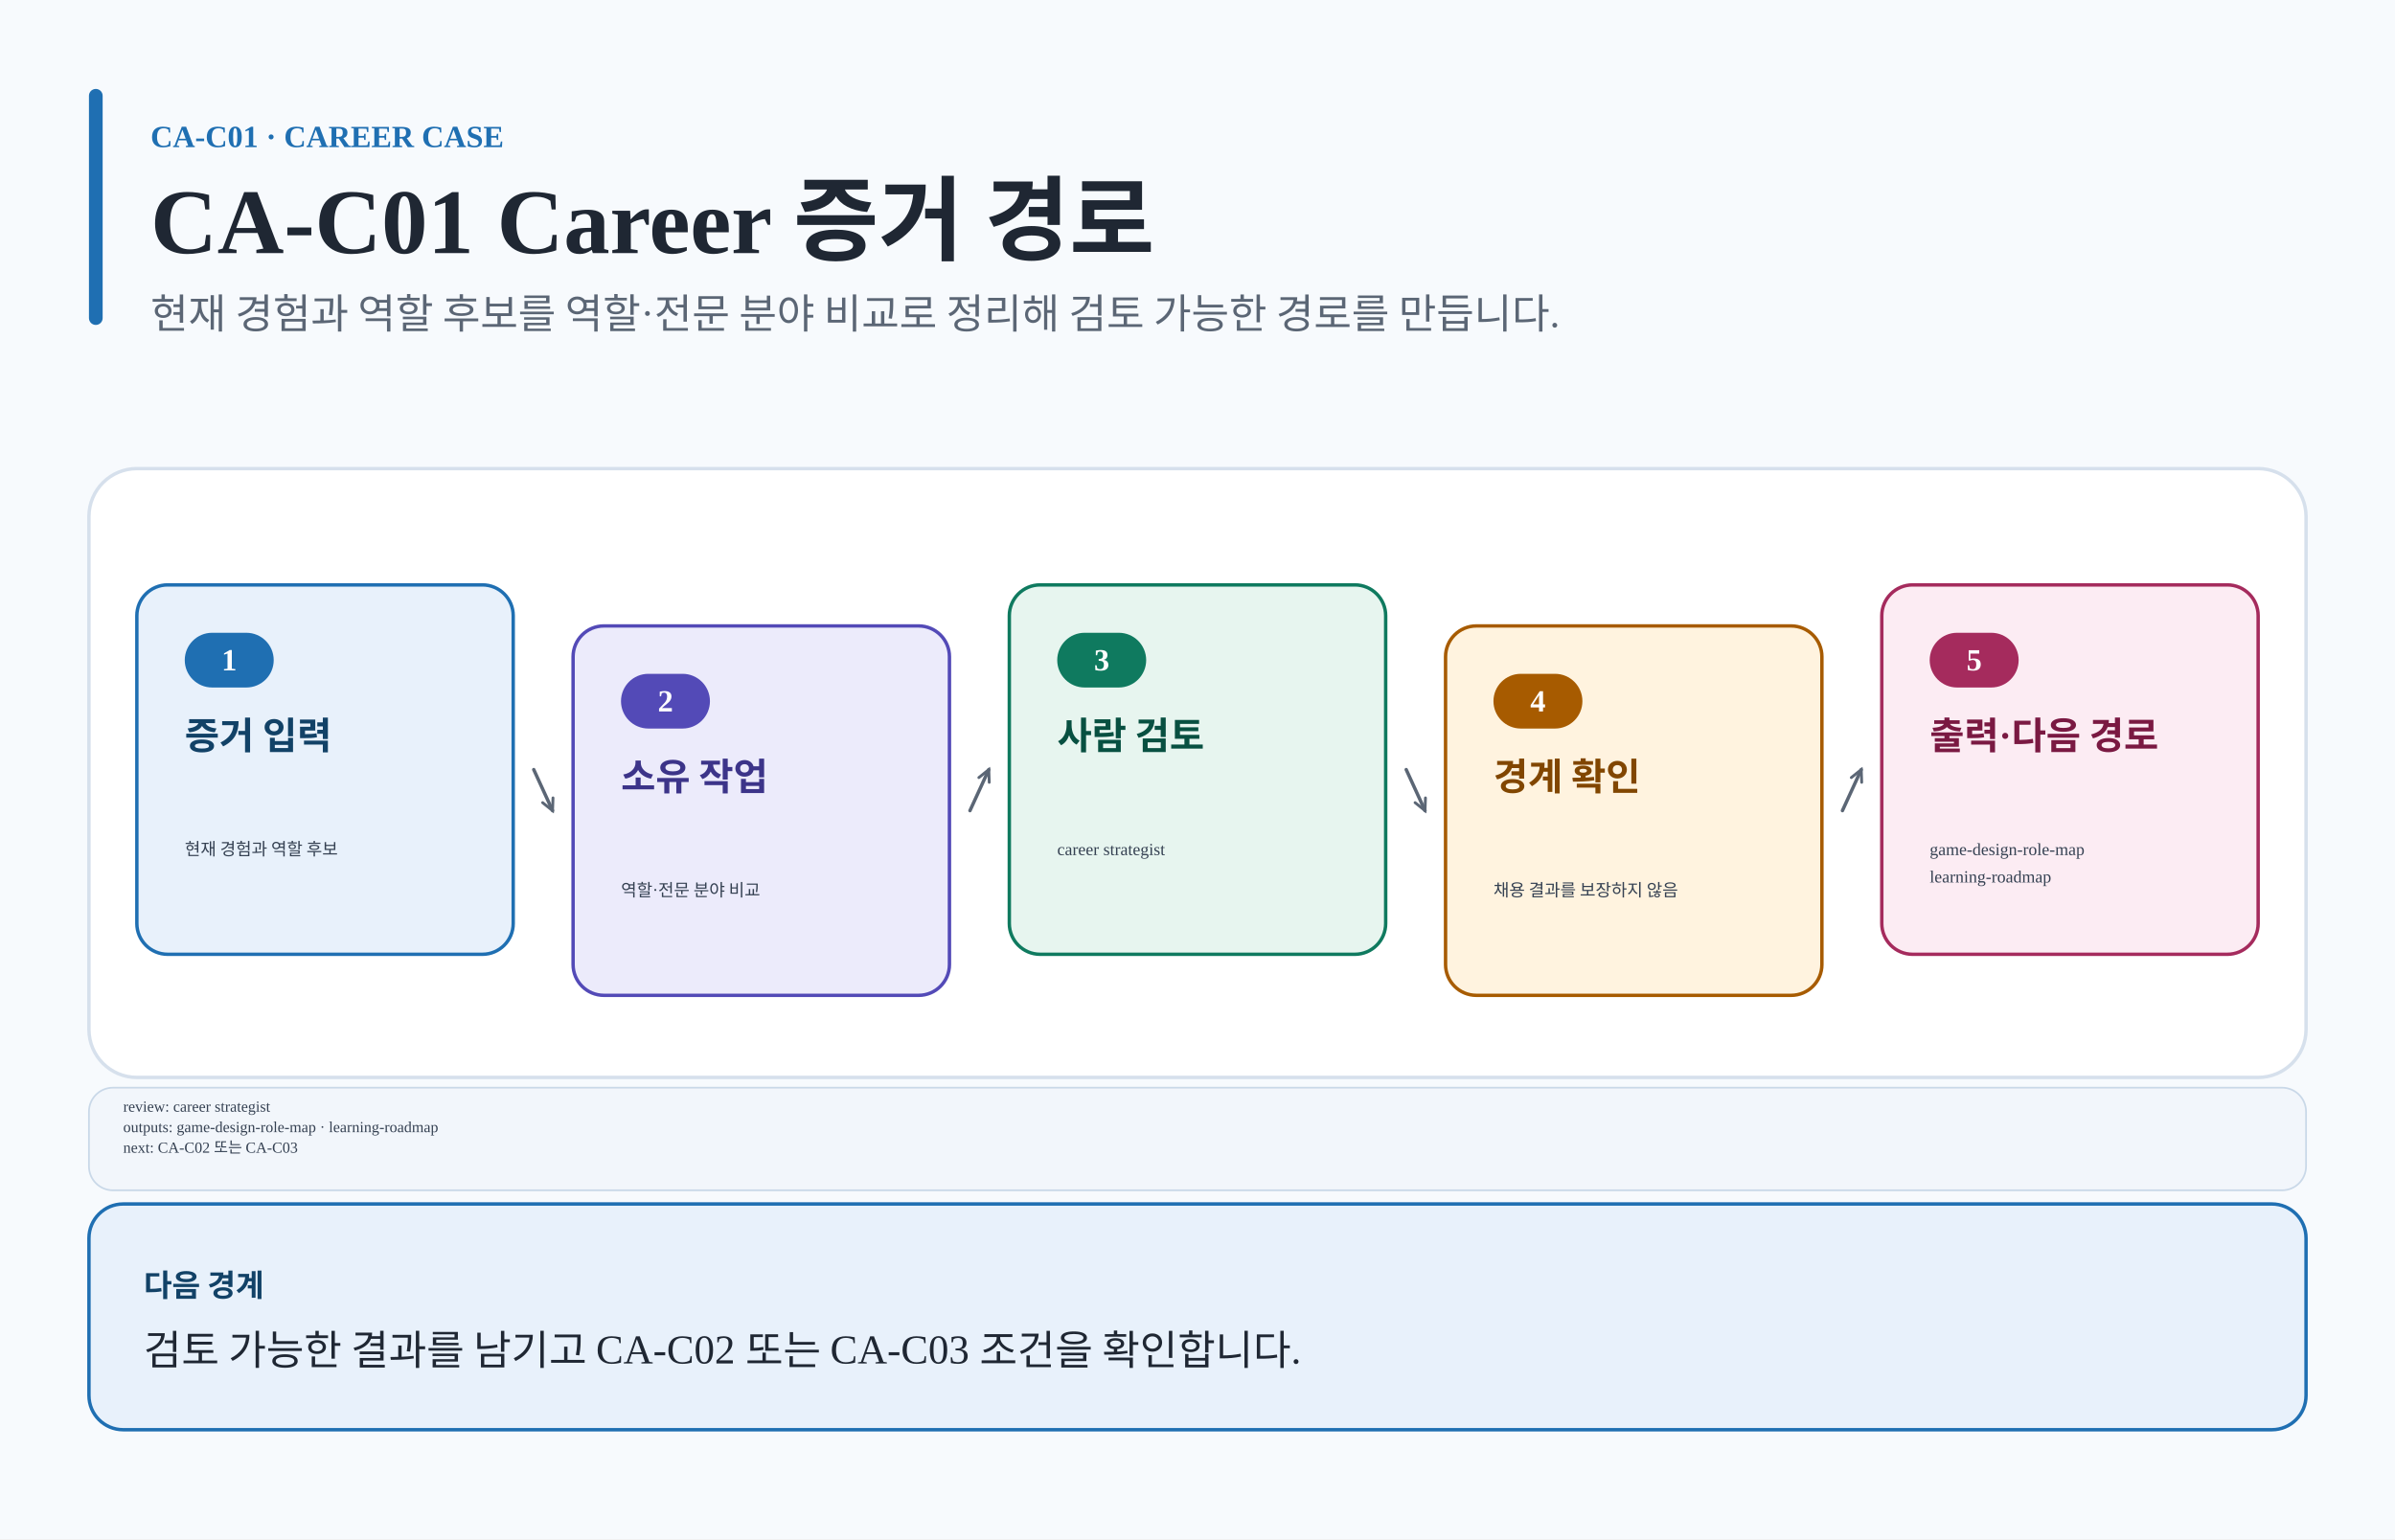
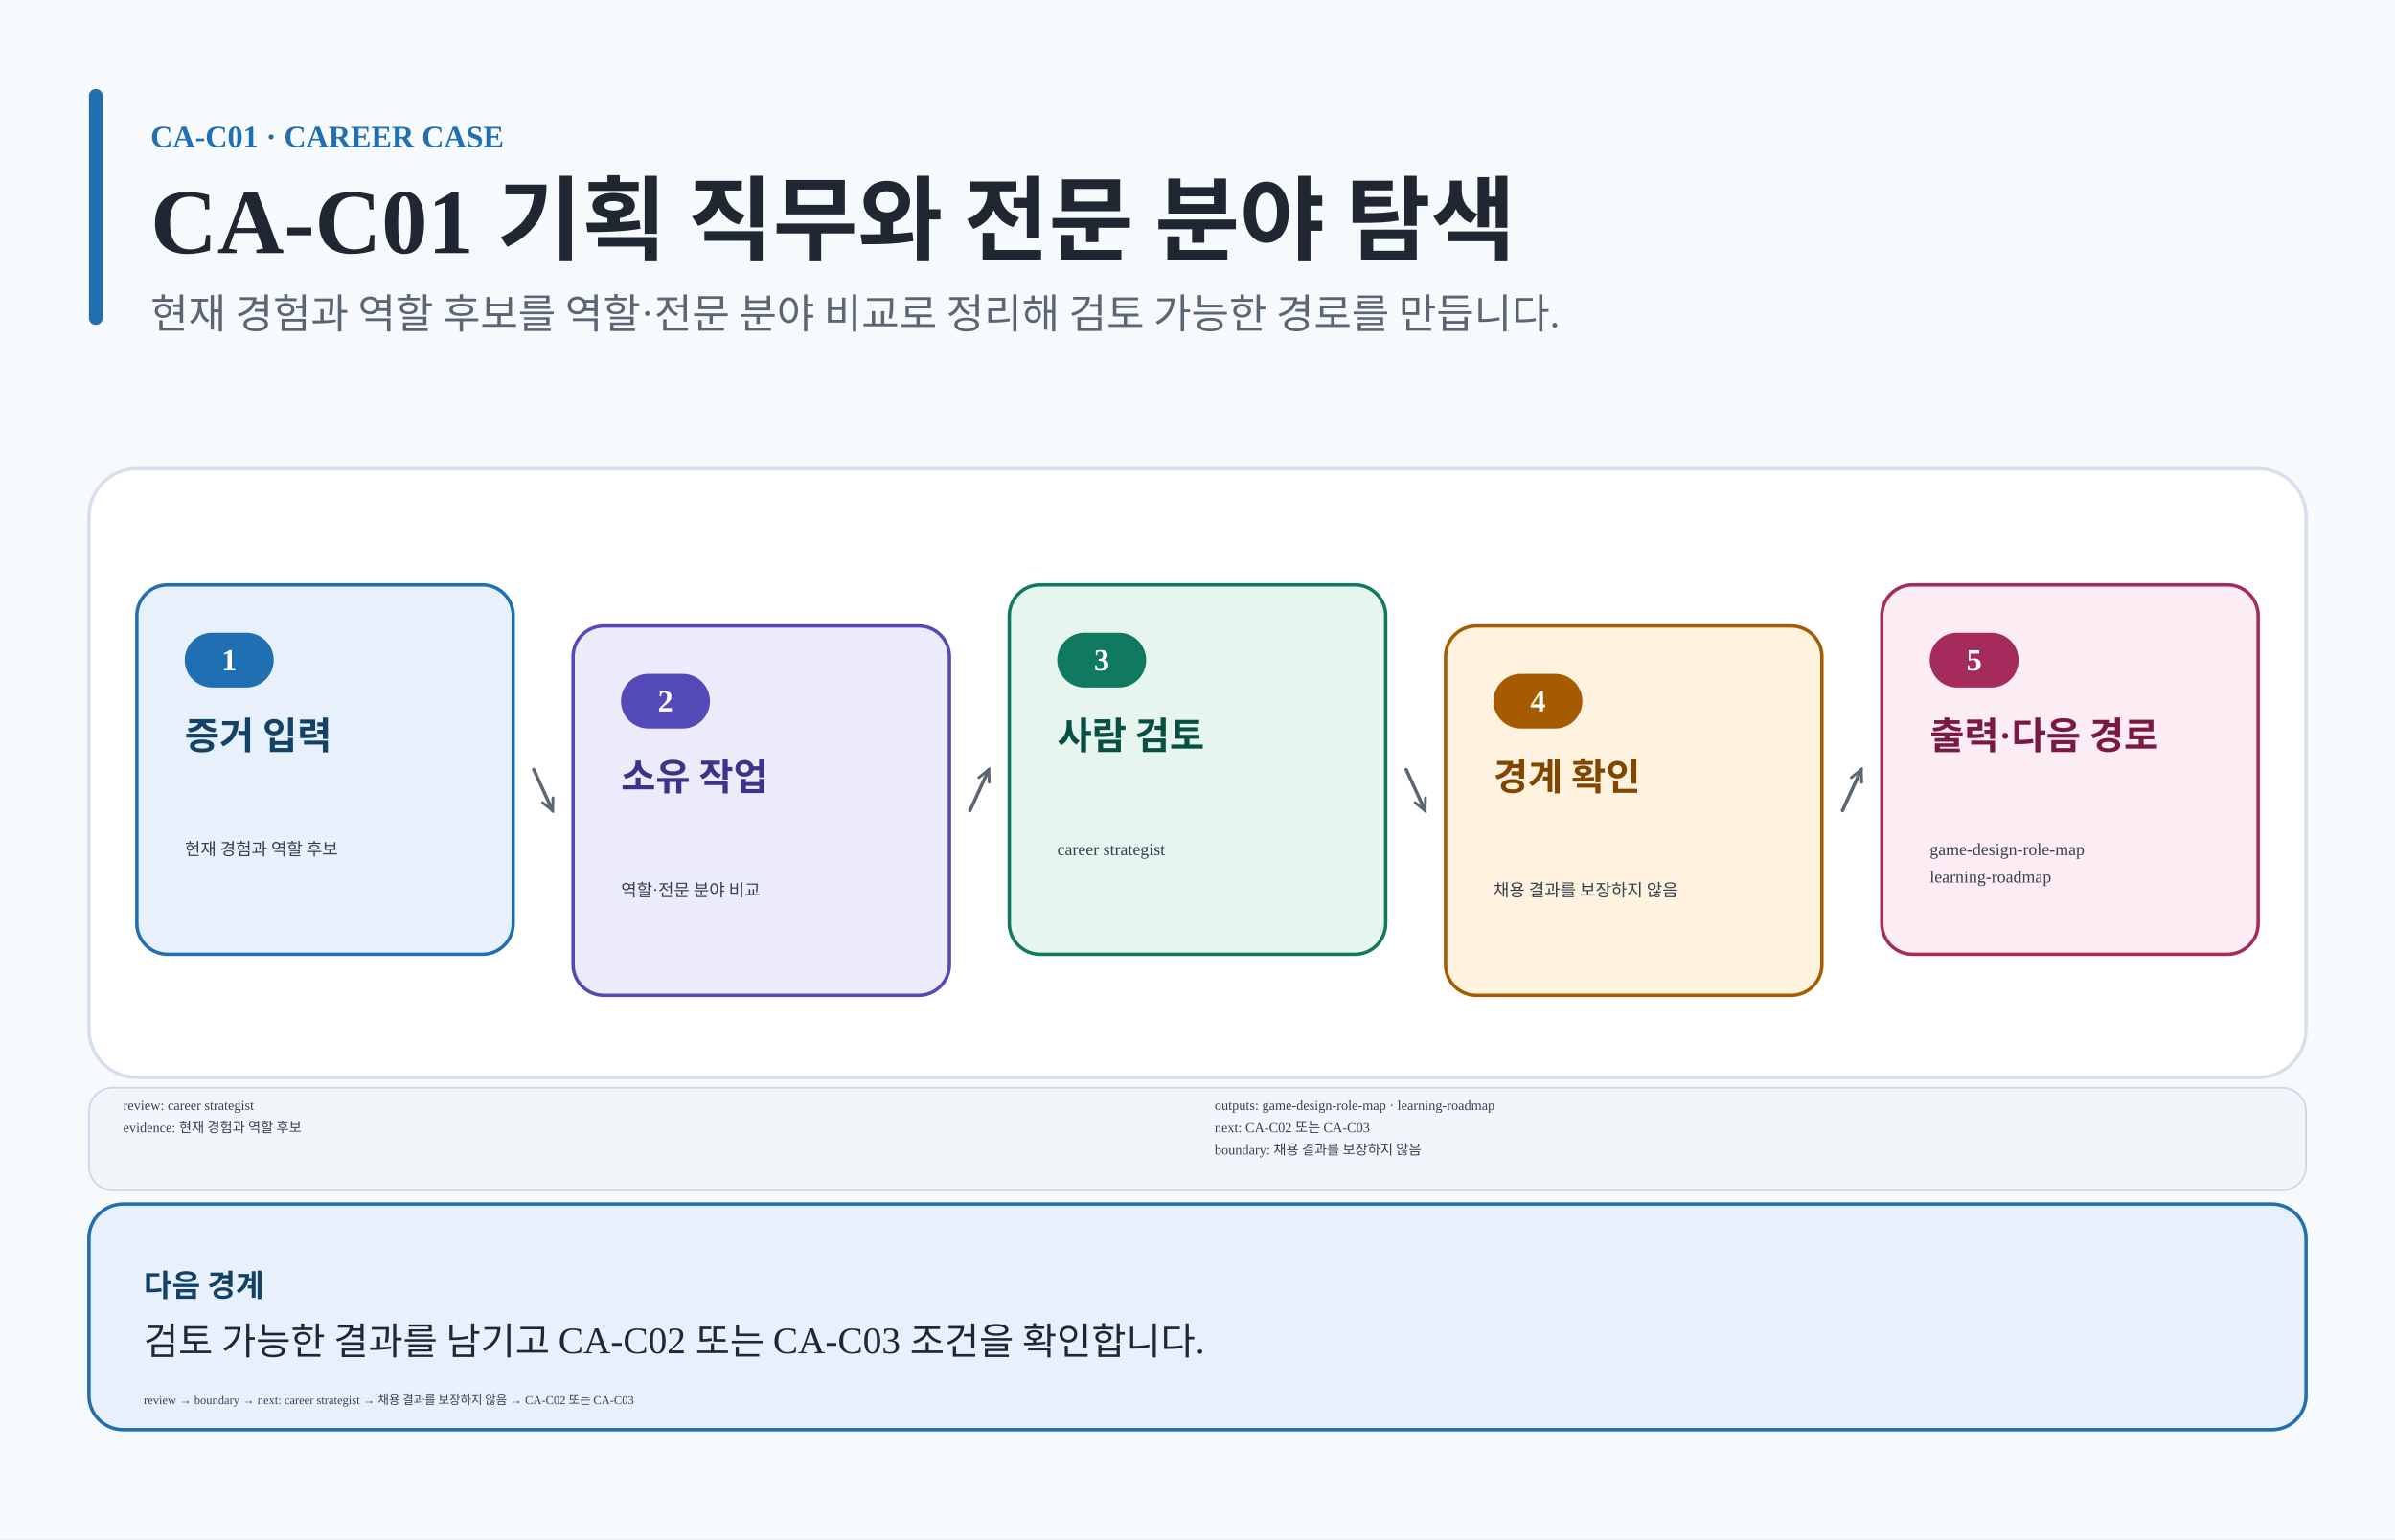
<svg xmlns="http://www.w3.org/2000/svg" viewBox="0 0 1400 900" width="1400" height="900" role="img" aria-label="기획 직무와 전문 분야를 비교하는 흐름">
  <defs>
    <marker id="open-arrow" viewBox="0 0 12 12" refX="10" refY="6" markerWidth="10" markerHeight="10" markerUnits="userSpaceOnUse" orient="auto">
      <path d="M 2 2 L 10 6 L 2 10" fill="none" stroke="#5B6675" stroke-width="2" stroke-linecap="round" />
    </marker>
  </defs>
  <rect width="1400" height="900" fill="#F7FAFD" />
  <rect x="52" y="52" width="8" height="138" rx="4" fill="#1F6FB2" />
  <text x="88" y="86" fill="#1F6FB2" font-size="18" font-weight="700">CA-C01 · CAREER CASE</text>
-   <text x="88" y="148" fill="#1F2733" font-size="54" font-weight="700">CA-C01 Career 증거 경로</text>
-   <text x="88" y="192" fill="#5B6675" font-size="24">현재 경험과 역할 후보를 역할·전문 분야 비교로 정리해 검토 가능한 경로를 만듭니다.</text>
+   <text x="88" y="148" fill="#1F2733" font-size="54" font-weight="700">CA-C01 기획 직무와 전문 분야 탐색</text>
+   <text x="88" y="192" fill="#5B6675" font-size="24" textLength="1220" lengthAdjust="spacingAndGlyphs">현재 경험과 역할 후보를 역할·전문 분야 비교로 정리해 검토 가능한 경로를 만듭니다.</text>
  <rect x="52" y="274" width="1296" height="356" rx="28" fill="#FFFFFF" stroke="#D6E0EC" stroke-width="2" />
  <path d="M 312 450 L 323 474" fill="none" stroke="#5B6675" stroke-width="2" stroke-linecap="round" marker-end="url(#open-arrow)" />
  <path d="M 567 474 L 578 450" fill="none" stroke="#5B6675" stroke-width="2" stroke-linecap="round" marker-end="url(#open-arrow)" />
  <path d="M 822 450 L 833 474" fill="none" stroke="#5B6675" stroke-width="2" stroke-linecap="round" marker-end="url(#open-arrow)" />
  <path d="M 1077 474 L 1088 450" fill="none" stroke="#5B6675" stroke-width="2" stroke-linecap="round" marker-end="url(#open-arrow)" />
  <g aria-label="읽기 순서 1: 증거 입력">
    <rect x="80" y="342" width="220" height="216" rx="18" fill="#E8F1FB" stroke="#1F6FB2" stroke-width="2" />
    <rect x="108" y="370" width="52" height="32" rx="16" fill="#1F6FB2" />
    <text x="134" y="392" text-anchor="middle" fill="#FFFFFF" font-size="18" font-weight="700">1</text>
    <text x="108" y="438" fill="#124267" font-size="22" font-weight="700">증거 입력</text>
    <text x="108" y="500" fill="#354152" font-size="10" textLength="164" lengthAdjust="spacingAndGlyphs">현재 경험과 역할 후보</text>
  </g>
  <g aria-label="읽기 순서 2: 소유 작업">
    <rect x="335" y="366" width="220" height="216" rx="18" fill="#ECEBFB" stroke="#534AB7" stroke-width="2" />
    <rect x="363" y="394" width="52" height="32" rx="16" fill="#534AB7" />
    <text x="389" y="416" text-anchor="middle" fill="#FFFFFF" font-size="18" font-weight="700">2</text>
    <text x="363" y="462" fill="#3C3489" font-size="22" font-weight="700">소유 작업</text>
    <text x="363" y="524" fill="#354152" font-size="10" textLength="164" lengthAdjust="spacingAndGlyphs">역할·전문 분야 비교</text>
  </g>
  <g aria-label="읽기 순서 3: 사람 검토">
    <rect x="590" y="342" width="220" height="216" rx="18" fill="#E7F5EF" stroke="#0F7A5F" stroke-width="2" />
    <rect x="618" y="370" width="52" height="32" rx="16" fill="#0F7A5F" />
    <text x="644" y="392" text-anchor="middle" fill="#FFFFFF" font-size="18" font-weight="700">3</text>
    <text x="618" y="438" fill="#085041" font-size="22" font-weight="700">사람 검토</text>
    <text x="618" y="500" fill="#354152" font-size="10" textLength="164" lengthAdjust="spacingAndGlyphs">career strategist</text>
  </g>
  <g aria-label="읽기 순서 4: 경계 확인">
    <rect x="845" y="366" width="220" height="216" rx="18" fill="#FFF3DF" stroke="#A75B00" stroke-width="2" />
    <rect x="873" y="394" width="52" height="32" rx="16" fill="#A75B00" />
    <text x="899" y="416" text-anchor="middle" fill="#FFFFFF" font-size="18" font-weight="700">4</text>
    <text x="873" y="462" fill="#814600" font-size="22" font-weight="700">경계 확인</text>
    <text x="873" y="524" fill="#354152" font-size="10" textLength="164" lengthAdjust="spacingAndGlyphs">채용 결과를 보장하지 않음</text>
  </g>
  <g aria-label="읽기 순서 5: 출력·다음 경로">
    <rect x="1100" y="342" width="220" height="216" rx="18" fill="#FCECF3" stroke="#A52B5D" stroke-width="2" />
    <rect x="1128" y="370" width="52" height="32" rx="16" fill="#A52B5D" />
    <text x="1154" y="392" text-anchor="middle" fill="#FFFFFF" font-size="18" font-weight="700">5</text>
    <text x="1128" y="438" fill="#7A1942" font-size="22" font-weight="700">출력·다음 경로</text>
    <text x="1128" y="500" fill="#354152" font-size="10" textLength="164" lengthAdjust="spacingAndGlyphs">game-design-role-map</text>
    <text x="1128" y="516" fill="#354152" font-size="10" textLength="164" lengthAdjust="spacingAndGlyphs">learning-roadmap</text>
  </g>
  <rect x="52" y="636" width="1296" height="60" rx="14" fill="#F2F6FB" stroke="#C9D8E8" stroke-width="1" />
-   <text x="72" y="650" fill="#354152" font-size="9">review: career strategist</text>
-   <text x="72" y="662" fill="#354152" font-size="9">outputs: game-design-role-map · learning-roadmap</text>
-   <text x="72" y="674" fill="#354152" font-size="9">next: CA-C02 또는 CA-C03</text>
+   <text x="72" y="649" fill="#354152" font-size="8">review: career strategist</text>
+   <text x="72" y="662" fill="#354152" font-size="8">evidence: 현재 경험과 역할 후보</text>
+   <text x="710" y="649" fill="#354152" font-size="8">outputs: game-design-role-map · learning-roadmap</text>
+   <text x="710" y="662" fill="#354152" font-size="8">next: CA-C02 또는 CA-C03</text>
+   <text x="710" y="675" fill="#354152" font-size="8">boundary: 채용 결과를 보장하지 않음</text>
  <rect x="52" y="704" width="1296" height="132" rx="20" fill="#E8F1FB" stroke="#1F6FB2" stroke-width="2" />
  <text x="84" y="758" fill="#124267" font-size="18" font-weight="700">다음 경계</text>
-   <text x="84" y="798" fill="#1F2733" font-size="24">검토 가능한 결과를 남기고 CA-C02 또는 CA-C03 조건을 확인합니다.</text>
+   <text x="84" y="792" fill="#1F2733" font-size="22">검토 가능한 결과를 남기고 CA-C02 또는 CA-C03 조건을 확인합니다.</text>
+   <text x="84" y="821" fill="#354152" font-weight="500" font-size="7" textLength="1232" lengthAdjust="spacingAndGlyphs">review → boundary → next: career strategist → 채용 결과를 보장하지 않음 → CA-C02 또는 CA-C03</text>
</svg>
